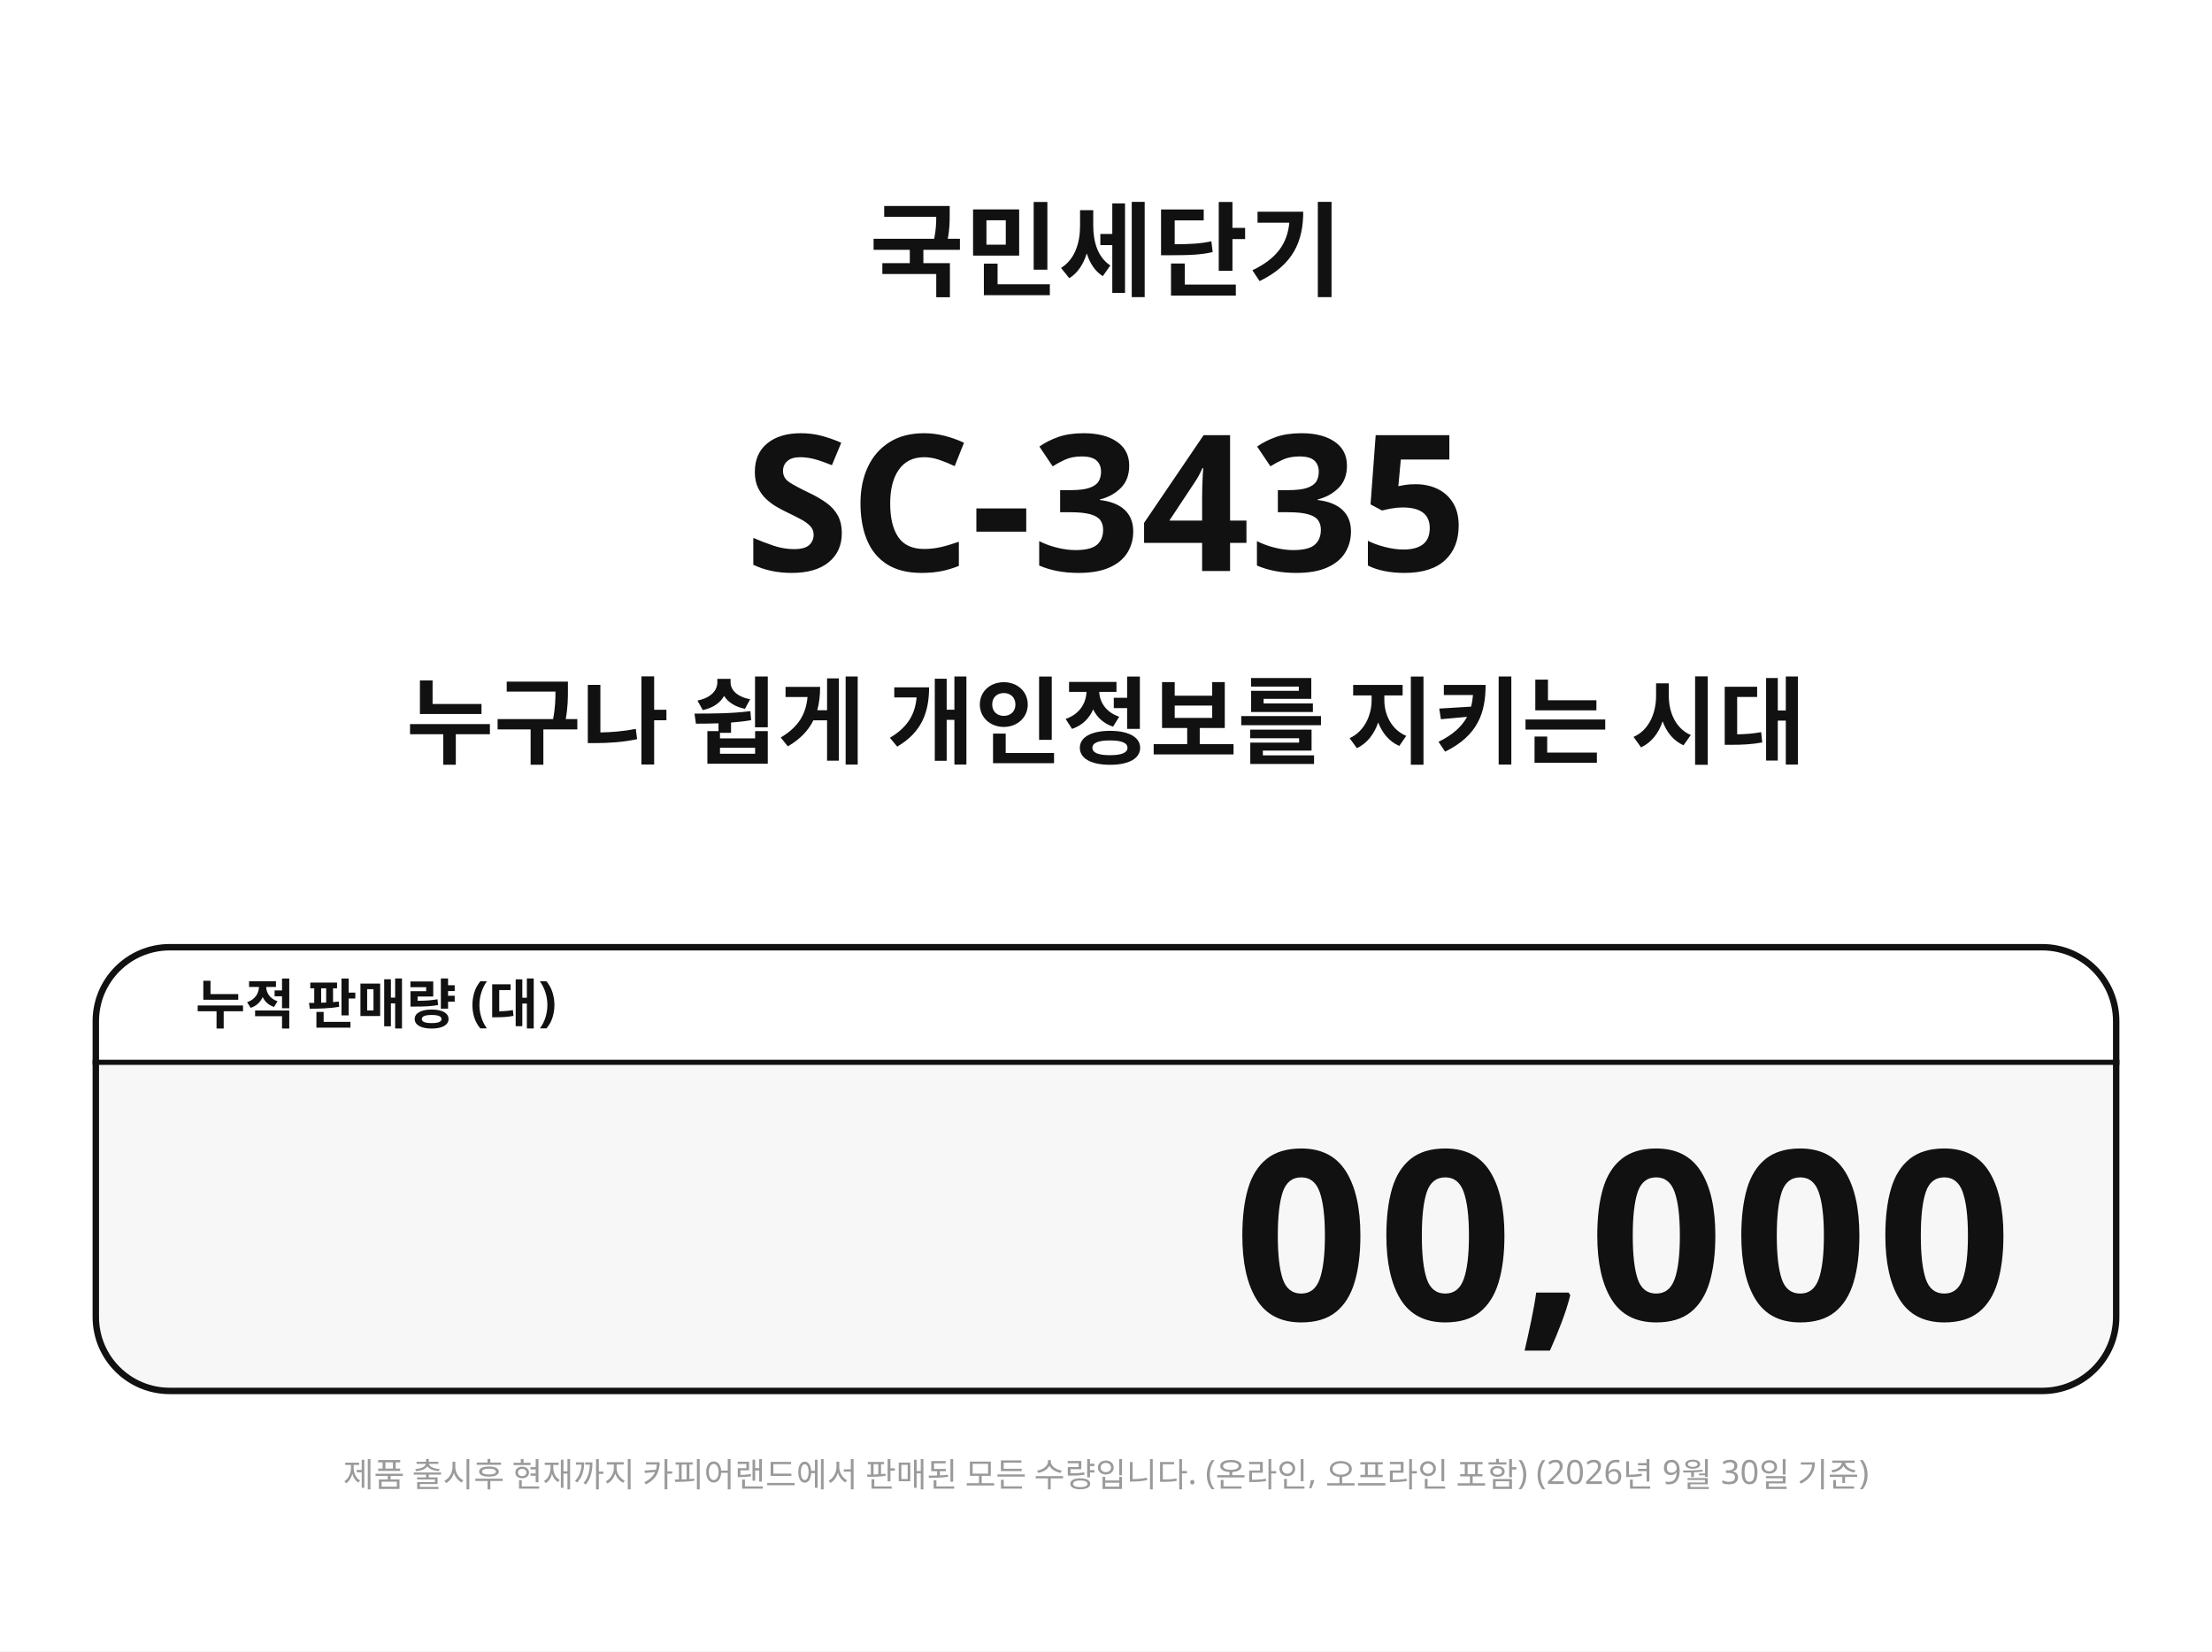
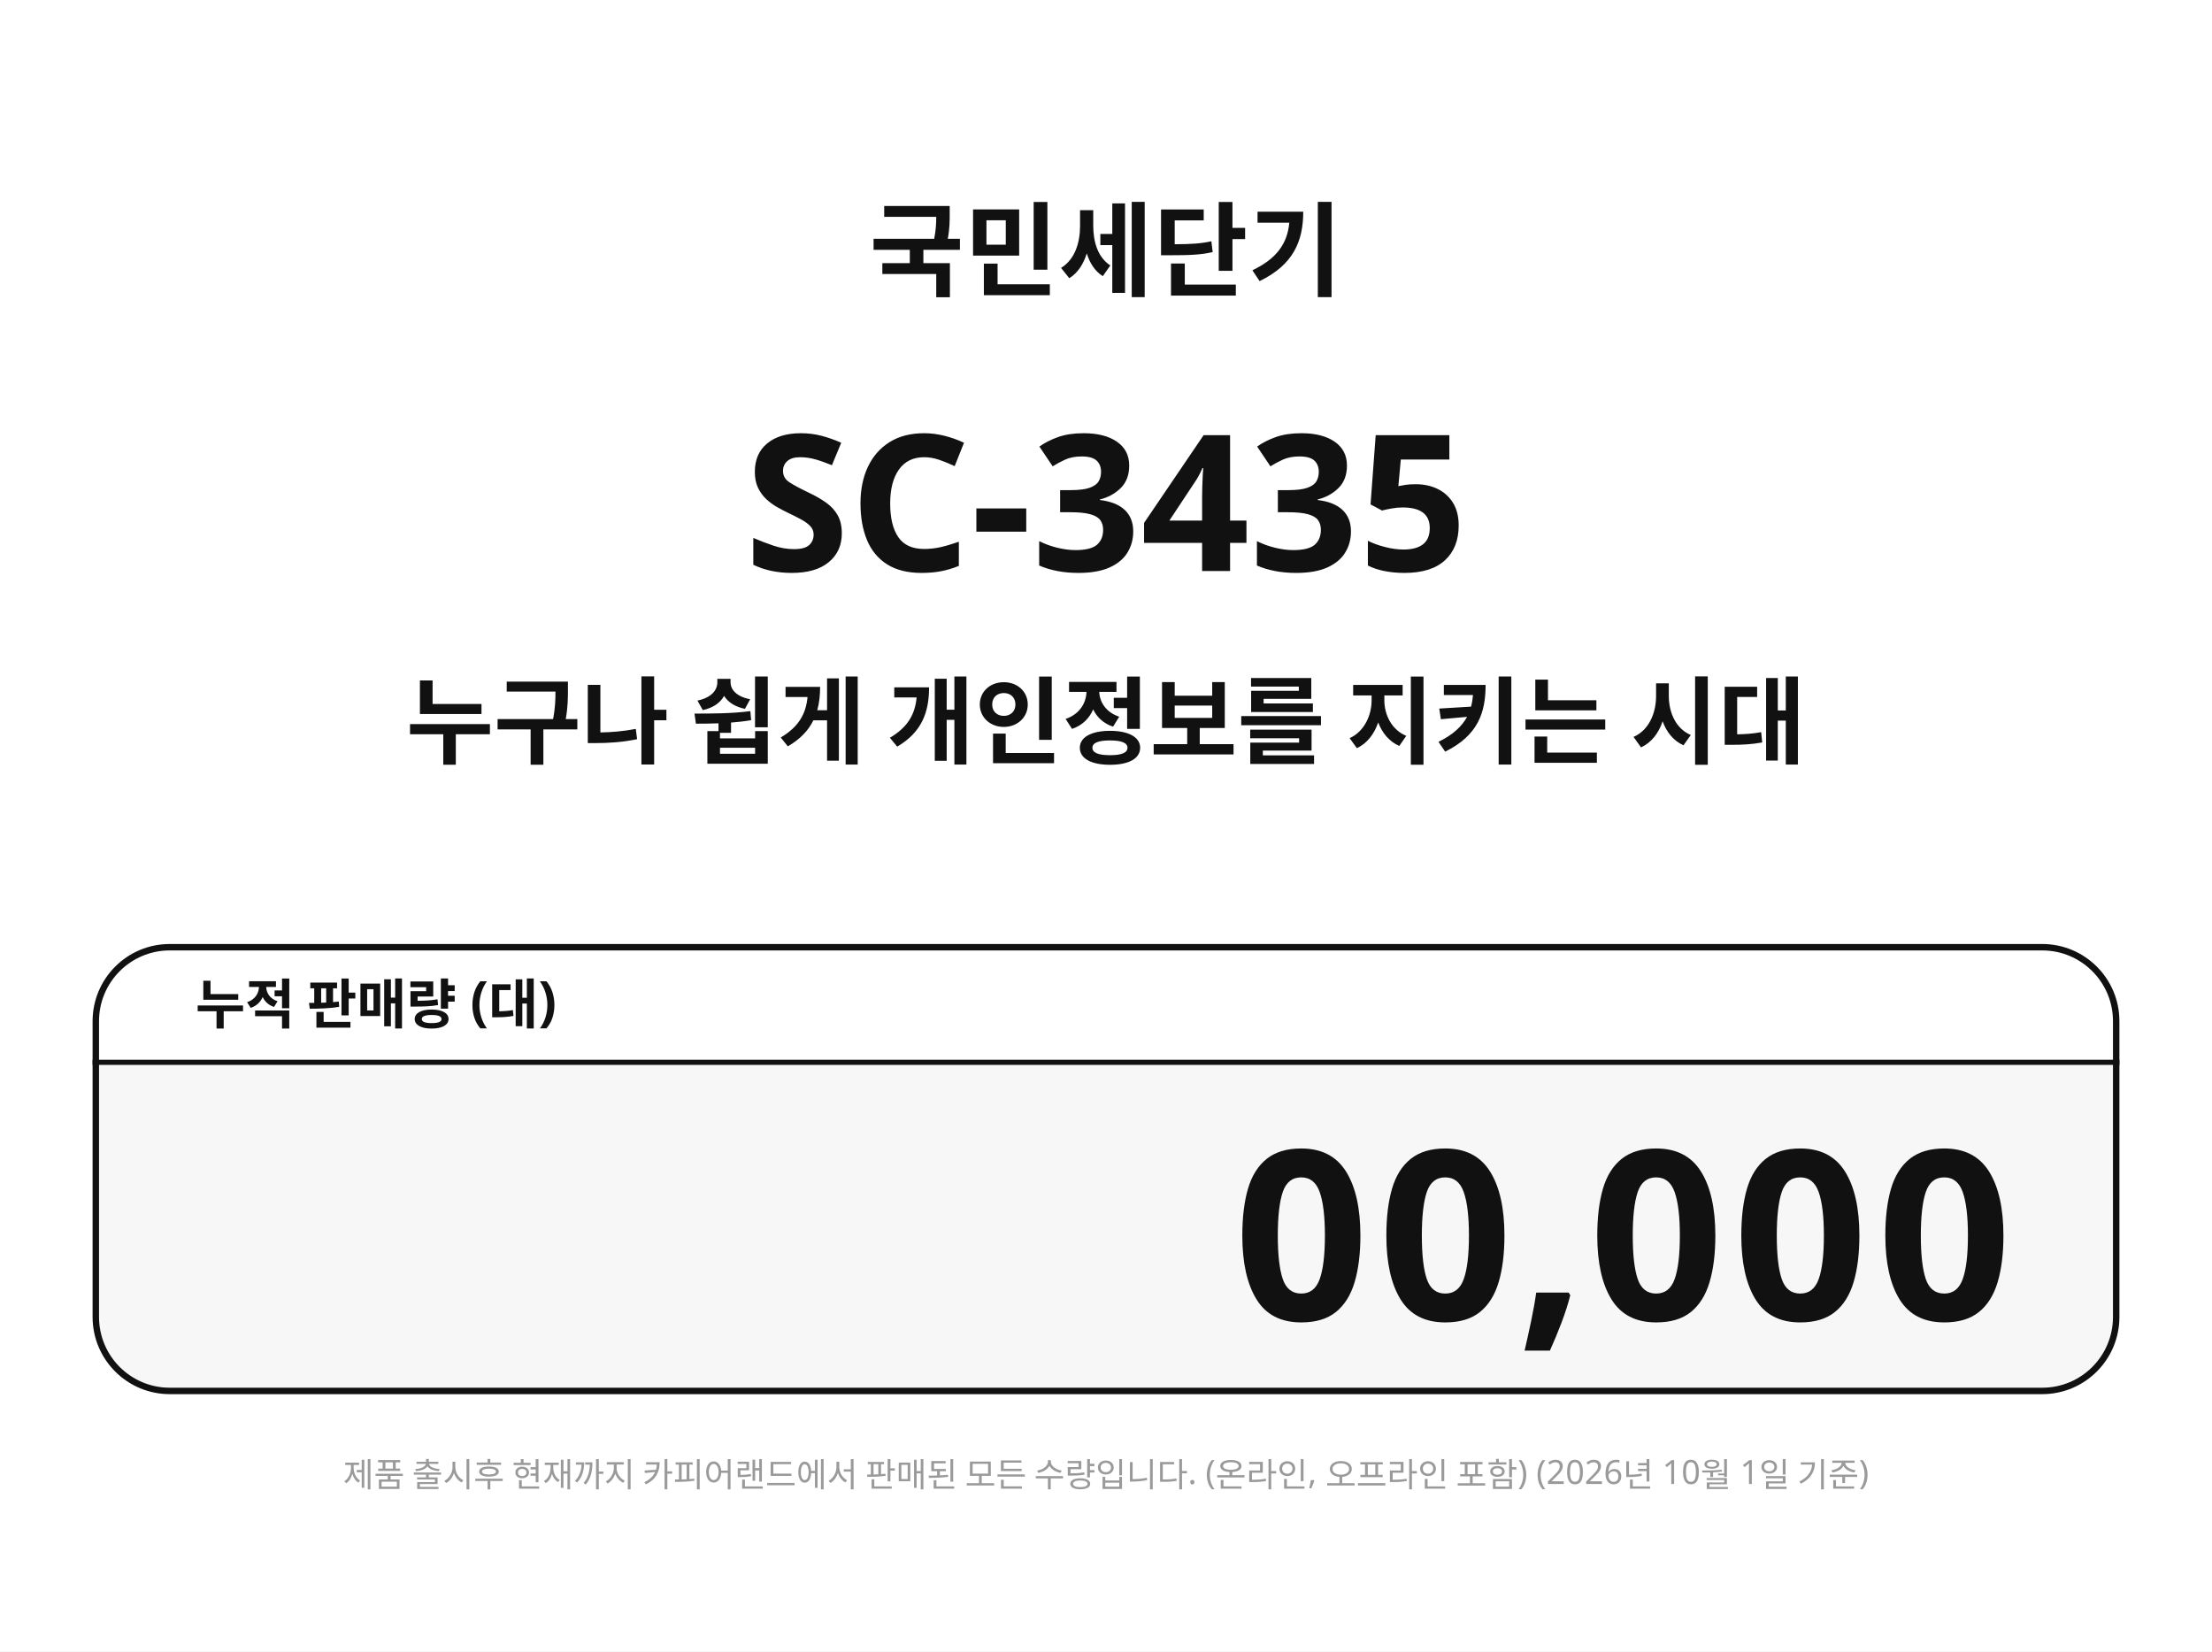
<svg xmlns="http://www.w3.org/2000/svg" width="860" height="642" viewBox="0 0 860 642" role="img">
  <defs>
    <clipPath id="odo-cell">
      <rect x="-32.0" y="-55.0" width="64" height="110" />
    </clipPath>
    <clipPath id="box-clip">
      <rect x="36" y="367" width="788" height="175" rx="30" ry="30" />
    </clipPath>
    <g id="odo">
      <text x="0" y="0" text-anchor="middle" dominant-baseline="central" font-family="'Pretendard','Malgun Gothic','Apple SD Gothic Neo',sans-serif" font-weight="900" font-size="92" fill="#111111">0</text>
      <text x="0" y="110" text-anchor="middle" dominant-baseline="central" font-family="'Pretendard','Malgun Gothic','Apple SD Gothic Neo',sans-serif" font-weight="900" font-size="92" fill="#111111">1</text>
      <text x="0" y="220" text-anchor="middle" dominant-baseline="central" font-family="'Pretendard','Malgun Gothic','Apple SD Gothic Neo',sans-serif" font-weight="900" font-size="92" fill="#111111">2</text>
      <text x="0" y="330" text-anchor="middle" dominant-baseline="central" font-family="'Pretendard','Malgun Gothic','Apple SD Gothic Neo',sans-serif" font-weight="900" font-size="92" fill="#111111">3</text>
      <text x="0" y="440" text-anchor="middle" dominant-baseline="central" font-family="'Pretendard','Malgun Gothic','Apple SD Gothic Neo',sans-serif" font-weight="900" font-size="92" fill="#111111">4</text>
      <text x="0" y="550" text-anchor="middle" dominant-baseline="central" font-family="'Pretendard','Malgun Gothic','Apple SD Gothic Neo',sans-serif" font-weight="900" font-size="92" fill="#111111">5</text>
      <text x="0" y="660" text-anchor="middle" dominant-baseline="central" font-family="'Pretendard','Malgun Gothic','Apple SD Gothic Neo',sans-serif" font-weight="900" font-size="92" fill="#111111">6</text>
      <text x="0" y="770" text-anchor="middle" dominant-baseline="central" font-family="'Pretendard','Malgun Gothic','Apple SD Gothic Neo',sans-serif" font-weight="900" font-size="92" fill="#111111">7</text>
      <text x="0" y="880" text-anchor="middle" dominant-baseline="central" font-family="'Pretendard','Malgun Gothic','Apple SD Gothic Neo',sans-serif" font-weight="900" font-size="92" fill="#111111">8</text>
      <text x="0" y="990" text-anchor="middle" dominant-baseline="central" font-family="'Pretendard','Malgun Gothic','Apple SD Gothic Neo',sans-serif" font-weight="900" font-size="92" fill="#111111">9</text>
      <text x="0" y="1100" text-anchor="middle" dominant-baseline="central" font-family="'Pretendard','Malgun Gothic','Apple SD Gothic Neo',sans-serif" font-weight="900" font-size="92" fill="#111111">0</text>
      <text x="0" y="1210" text-anchor="middle" dominant-baseline="central" font-family="'Pretendard','Malgun Gothic','Apple SD Gothic Neo',sans-serif" font-weight="900" font-size="92" fill="#111111">1</text>
      <text x="0" y="1320" text-anchor="middle" dominant-baseline="central" font-family="'Pretendard','Malgun Gothic','Apple SD Gothic Neo',sans-serif" font-weight="900" font-size="92" fill="#111111">2</text>
      <text x="0" y="1430" text-anchor="middle" dominant-baseline="central" font-family="'Pretendard','Malgun Gothic','Apple SD Gothic Neo',sans-serif" font-weight="900" font-size="92" fill="#111111">3</text>
      <text x="0" y="1540" text-anchor="middle" dominant-baseline="central" font-family="'Pretendard','Malgun Gothic','Apple SD Gothic Neo',sans-serif" font-weight="900" font-size="92" fill="#111111">4</text>
      <text x="0" y="1650" text-anchor="middle" dominant-baseline="central" font-family="'Pretendard','Malgun Gothic','Apple SD Gothic Neo',sans-serif" font-weight="900" font-size="92" fill="#111111">5</text>
      <text x="0" y="1760" text-anchor="middle" dominant-baseline="central" font-family="'Pretendard','Malgun Gothic','Apple SD Gothic Neo',sans-serif" font-weight="900" font-size="92" fill="#111111">6</text>
      <text x="0" y="1870" text-anchor="middle" dominant-baseline="central" font-family="'Pretendard','Malgun Gothic','Apple SD Gothic Neo',sans-serif" font-weight="900" font-size="92" fill="#111111">7</text>
      <text x="0" y="1980" text-anchor="middle" dominant-baseline="central" font-family="'Pretendard','Malgun Gothic','Apple SD Gothic Neo',sans-serif" font-weight="900" font-size="92" fill="#111111">8</text>
      <text x="0" y="2090" text-anchor="middle" dominant-baseline="central" font-family="'Pretendard','Malgun Gothic','Apple SD Gothic Neo',sans-serif" font-weight="900" font-size="92" fill="#111111">9</text>
      <text x="0" y="2200" text-anchor="middle" dominant-baseline="central" font-family="'Pretendard','Malgun Gothic','Apple SD Gothic Neo',sans-serif" font-weight="900" font-size="92" fill="#111111">0</text>
      <text x="0" y="2310" text-anchor="middle" dominant-baseline="central" font-family="'Pretendard','Malgun Gothic','Apple SD Gothic Neo',sans-serif" font-weight="900" font-size="92" fill="#111111">1</text>
      <text x="0" y="2420" text-anchor="middle" dominant-baseline="central" font-family="'Pretendard','Malgun Gothic','Apple SD Gothic Neo',sans-serif" font-weight="900" font-size="92" fill="#111111">2</text>
      <text x="0" y="2530" text-anchor="middle" dominant-baseline="central" font-family="'Pretendard','Malgun Gothic','Apple SD Gothic Neo',sans-serif" font-weight="900" font-size="92" fill="#111111">3</text>
      <text x="0" y="2640" text-anchor="middle" dominant-baseline="central" font-family="'Pretendard','Malgun Gothic','Apple SD Gothic Neo',sans-serif" font-weight="900" font-size="92" fill="#111111">4</text>
      <text x="0" y="2750" text-anchor="middle" dominant-baseline="central" font-family="'Pretendard','Malgun Gothic','Apple SD Gothic Neo',sans-serif" font-weight="900" font-size="92" fill="#111111">5</text>
      <text x="0" y="2860" text-anchor="middle" dominant-baseline="central" font-family="'Pretendard','Malgun Gothic','Apple SD Gothic Neo',sans-serif" font-weight="900" font-size="92" fill="#111111">6</text>
      <text x="0" y="2970" text-anchor="middle" dominant-baseline="central" font-family="'Pretendard','Malgun Gothic','Apple SD Gothic Neo',sans-serif" font-weight="900" font-size="92" fill="#111111">7</text>
      <text x="0" y="3080" text-anchor="middle" dominant-baseline="central" font-family="'Pretendard','Malgun Gothic','Apple SD Gothic Neo',sans-serif" font-weight="900" font-size="92" fill="#111111">8</text>
      <text x="0" y="3190" text-anchor="middle" dominant-baseline="central" font-family="'Pretendard','Malgun Gothic','Apple SD Gothic Neo',sans-serif" font-weight="900" font-size="92" fill="#111111">9</text>
      <text x="0" y="3300" text-anchor="middle" dominant-baseline="central" font-family="'Pretendard','Malgun Gothic','Apple SD Gothic Neo',sans-serif" font-weight="900" font-size="92" fill="#111111">0</text>
      <text x="0" y="3410" text-anchor="middle" dominant-baseline="central" font-family="'Pretendard','Malgun Gothic','Apple SD Gothic Neo',sans-serif" font-weight="900" font-size="92" fill="#111111">1</text>
      <text x="0" y="3520" text-anchor="middle" dominant-baseline="central" font-family="'Pretendard','Malgun Gothic','Apple SD Gothic Neo',sans-serif" font-weight="900" font-size="92" fill="#111111">2</text>
      <text x="0" y="3630" text-anchor="middle" dominant-baseline="central" font-family="'Pretendard','Malgun Gothic','Apple SD Gothic Neo',sans-serif" font-weight="900" font-size="92" fill="#111111">3</text>
      <text x="0" y="3740" text-anchor="middle" dominant-baseline="central" font-family="'Pretendard','Malgun Gothic','Apple SD Gothic Neo',sans-serif" font-weight="900" font-size="92" fill="#111111">4</text>
      <text x="0" y="3850" text-anchor="middle" dominant-baseline="central" font-family="'Pretendard','Malgun Gothic','Apple SD Gothic Neo',sans-serif" font-weight="900" font-size="92" fill="#111111">5</text>
      <text x="0" y="3960" text-anchor="middle" dominant-baseline="central" font-family="'Pretendard','Malgun Gothic','Apple SD Gothic Neo',sans-serif" font-weight="900" font-size="92" fill="#111111">6</text>
      <text x="0" y="4070" text-anchor="middle" dominant-baseline="central" font-family="'Pretendard','Malgun Gothic','Apple SD Gothic Neo',sans-serif" font-weight="900" font-size="92" fill="#111111">7</text>
      <text x="0" y="4180" text-anchor="middle" dominant-baseline="central" font-family="'Pretendard','Malgun Gothic','Apple SD Gothic Neo',sans-serif" font-weight="900" font-size="92" fill="#111111">8</text>
      <text x="0" y="4290" text-anchor="middle" dominant-baseline="central" font-family="'Pretendard','Malgun Gothic','Apple SD Gothic Neo',sans-serif" font-weight="900" font-size="92" fill="#111111">9</text>
      <text x="0" y="4400" text-anchor="middle" dominant-baseline="central" font-family="'Pretendard','Malgun Gothic','Apple SD Gothic Neo',sans-serif" font-weight="900" font-size="92" fill="#111111">0</text>
      <text x="0" y="4510" text-anchor="middle" dominant-baseline="central" font-family="'Pretendard','Malgun Gothic','Apple SD Gothic Neo',sans-serif" font-weight="900" font-size="92" fill="#111111">1</text>
      <text x="0" y="4620" text-anchor="middle" dominant-baseline="central" font-family="'Pretendard','Malgun Gothic','Apple SD Gothic Neo',sans-serif" font-weight="900" font-size="92" fill="#111111">2</text>
      <text x="0" y="4730" text-anchor="middle" dominant-baseline="central" font-family="'Pretendard','Malgun Gothic','Apple SD Gothic Neo',sans-serif" font-weight="900" font-size="92" fill="#111111">3</text>
      <text x="0" y="4840" text-anchor="middle" dominant-baseline="central" font-family="'Pretendard','Malgun Gothic','Apple SD Gothic Neo',sans-serif" font-weight="900" font-size="92" fill="#111111">4</text>
      <text x="0" y="4950" text-anchor="middle" dominant-baseline="central" font-family="'Pretendard','Malgun Gothic','Apple SD Gothic Neo',sans-serif" font-weight="900" font-size="92" fill="#111111">5</text>
      <text x="0" y="5060" text-anchor="middle" dominant-baseline="central" font-family="'Pretendard','Malgun Gothic','Apple SD Gothic Neo',sans-serif" font-weight="900" font-size="92" fill="#111111">6</text>
      <text x="0" y="5170" text-anchor="middle" dominant-baseline="central" font-family="'Pretendard','Malgun Gothic','Apple SD Gothic Neo',sans-serif" font-weight="900" font-size="92" fill="#111111">7</text>
      <text x="0" y="5280" text-anchor="middle" dominant-baseline="central" font-family="'Pretendard','Malgun Gothic','Apple SD Gothic Neo',sans-serif" font-weight="900" font-size="92" fill="#111111">8</text>
      <text x="0" y="5390" text-anchor="middle" dominant-baseline="central" font-family="'Pretendard','Malgun Gothic','Apple SD Gothic Neo',sans-serif" font-weight="900" font-size="92" fill="#111111">9</text>
      <text x="0" y="5500" text-anchor="middle" dominant-baseline="central" font-family="'Pretendard','Malgun Gothic','Apple SD Gothic Neo',sans-serif" font-weight="900" font-size="92" fill="#111111">0</text>
      <text x="0" y="5610" text-anchor="middle" dominant-baseline="central" font-family="'Pretendard','Malgun Gothic','Apple SD Gothic Neo',sans-serif" font-weight="900" font-size="92" fill="#111111">1</text>
      <text x="0" y="5720" text-anchor="middle" dominant-baseline="central" font-family="'Pretendard','Malgun Gothic','Apple SD Gothic Neo',sans-serif" font-weight="900" font-size="92" fill="#111111">2</text>
      <text x="0" y="5830" text-anchor="middle" dominant-baseline="central" font-family="'Pretendard','Malgun Gothic','Apple SD Gothic Neo',sans-serif" font-weight="900" font-size="92" fill="#111111">3</text>
      <text x="0" y="5940" text-anchor="middle" dominant-baseline="central" font-family="'Pretendard','Malgun Gothic','Apple SD Gothic Neo',sans-serif" font-weight="900" font-size="92" fill="#111111">4</text>
      <text x="0" y="6050" text-anchor="middle" dominant-baseline="central" font-family="'Pretendard','Malgun Gothic','Apple SD Gothic Neo',sans-serif" font-weight="900" font-size="92" fill="#111111">5</text>
      <text x="0" y="6160" text-anchor="middle" dominant-baseline="central" font-family="'Pretendard','Malgun Gothic','Apple SD Gothic Neo',sans-serif" font-weight="900" font-size="92" fill="#111111">6</text>
      <text x="0" y="6270" text-anchor="middle" dominant-baseline="central" font-family="'Pretendard','Malgun Gothic','Apple SD Gothic Neo',sans-serif" font-weight="900" font-size="92" fill="#111111">7</text>
      <text x="0" y="6380" text-anchor="middle" dominant-baseline="central" font-family="'Pretendard','Malgun Gothic','Apple SD Gothic Neo',sans-serif" font-weight="900" font-size="92" fill="#111111">8</text>
      <text x="0" y="6490" text-anchor="middle" dominant-baseline="central" font-family="'Pretendard','Malgun Gothic','Apple SD Gothic Neo',sans-serif" font-weight="900" font-size="92" fill="#111111">9</text>
      <text x="0" y="6600" text-anchor="middle" dominant-baseline="central" font-family="'Pretendard','Malgun Gothic','Apple SD Gothic Neo',sans-serif" font-weight="900" font-size="92" fill="#111111">0</text>
      <text x="0" y="6710" text-anchor="middle" dominant-baseline="central" font-family="'Pretendard','Malgun Gothic','Apple SD Gothic Neo',sans-serif" font-weight="900" font-size="92" fill="#111111">1</text>
      <text x="0" y="6820" text-anchor="middle" dominant-baseline="central" font-family="'Pretendard','Malgun Gothic','Apple SD Gothic Neo',sans-serif" font-weight="900" font-size="92" fill="#111111">2</text>
      <text x="0" y="6930" text-anchor="middle" dominant-baseline="central" font-family="'Pretendard','Malgun Gothic','Apple SD Gothic Neo',sans-serif" font-weight="900" font-size="92" fill="#111111">3</text>
      <text x="0" y="7040" text-anchor="middle" dominant-baseline="central" font-family="'Pretendard','Malgun Gothic','Apple SD Gothic Neo',sans-serif" font-weight="900" font-size="92" fill="#111111">4</text>
      <text x="0" y="7150" text-anchor="middle" dominant-baseline="central" font-family="'Pretendard','Malgun Gothic','Apple SD Gothic Neo',sans-serif" font-weight="900" font-size="92" fill="#111111">5</text>
      <text x="0" y="7260" text-anchor="middle" dominant-baseline="central" font-family="'Pretendard','Malgun Gothic','Apple SD Gothic Neo',sans-serif" font-weight="900" font-size="92" fill="#111111">6</text>
      <text x="0" y="7370" text-anchor="middle" dominant-baseline="central" font-family="'Pretendard','Malgun Gothic','Apple SD Gothic Neo',sans-serif" font-weight="900" font-size="92" fill="#111111">7</text>
      <text x="0" y="7480" text-anchor="middle" dominant-baseline="central" font-family="'Pretendard','Malgun Gothic','Apple SD Gothic Neo',sans-serif" font-weight="900" font-size="92" fill="#111111">8</text>
      <text x="0" y="7590" text-anchor="middle" dominant-baseline="central" font-family="'Pretendard','Malgun Gothic','Apple SD Gothic Neo',sans-serif" font-weight="900" font-size="92" fill="#111111">9</text>
    </g>
  </defs>
  <rect x="0" y="0" width="860" height="642" fill="#ffffff" />
  <text x="430.0" y="112" text-anchor="middle" font-family="'Pretendard','Malgun Gothic','Apple SD Gothic Neo',sans-serif" font-weight="800" font-size="40" fill="#111111">국민세단기</text>
  <text x="430.0" y="222" text-anchor="middle" font-family="'Pretendard','Malgun Gothic','Apple SD Gothic Neo',sans-serif" font-weight="800" font-size="74" fill="#111111">SC-3435</text>
  <text x="430.0" y="294" text-anchor="middle" font-family="'Pretendard','Malgun Gothic','Apple SD Gothic Neo',sans-serif" font-weight="700" font-size="37" fill="#111111">누구나 쉽게 개인정보를 지키는 시대</text>
  <g clip-path="url(#box-clip)">
    <rect x="36" y="367" width="788" height="175" fill="#F7F7F7" />
    <rect x="36" y="367" width="788" height="46" fill="#ffffff" />
    <line x1="36" y1="413" x2="824" y2="413" stroke="#111111" stroke-width="2" />
  </g>
  <rect x="37.25" y="368.25" width="785.5" height="172.5" rx="28.75" ry="28.75" fill="none" stroke="#111111" stroke-width="2.5" />
  <text x="76" y="398" font-family="'Pretendard','Malgun Gothic','Apple SD Gothic Neo',sans-serif" font-weight="700" font-size="21" fill="#111111">누적 판매량 (대)</text>
  <g transform="translate(506.00,477.50) scale(1)">
    <g clip-path="url(#odo-cell)">
      <use href="#odo">
        <animateTransform attributeName="transform" type="translate" calcMode="spline" keyTimes="0;0.186;1" keySplines="0.12 0.9 0.2 1;0 0 1 1" values="0 0;0 -2310;0 -2310" dur="6.4s" repeatCount="indefinite" />
      </use>
    </g>
  </g>
  <g transform="translate(562.00,477.50) scale(1)">
    <g clip-path="url(#odo-cell)">
      <use href="#odo">
        <animateTransform attributeName="transform" type="translate" calcMode="spline" keyTimes="0;0.223;1" keySplines="0.12 0.9 0.2 1;0 0 1 1" values="0 0;0 -3850;0 -3850" dur="6.4s" repeatCount="indefinite" />
      </use>
    </g>
  </g>
  <text x="603.00" y="477.50" text-anchor="middle" dominant-baseline="central" font-family="'Pretendard','Malgun Gothic','Apple SD Gothic Neo',sans-serif" font-weight="900" font-size="92.00" fill="#111111">,</text>
  <g transform="translate(644.00,477.50) scale(1)">
    <g clip-path="url(#odo-cell)">
      <use href="#odo">
        <animateTransform attributeName="transform" type="translate" calcMode="spline" keyTimes="0;0.260;1" keySplines="0.12 0.9 0.2 1;0 0 1 1" values="0 0;0 -4730;0 -4730" dur="6.4s" repeatCount="indefinite" />
      </use>
    </g>
  </g>
  <g transform="translate(700.00,477.50) scale(1)">
    <g clip-path="url(#odo-cell)">
      <use href="#odo">
-         <animateTransform attributeName="transform" type="translate" calcMode="spline" keyTimes="0;0.297;1" keySplines="0.12 0.9 0.2 1;0 0 1 1" values="0 0;0 -6050;0 -6050" dur="6.4s" repeatCount="indefinite" />
+         <animateTransform attributeName="transform" type="translate" calcMode="spline" keyTimes="0;0.297;1" keySplines="0.12 0.9 0.2 1;0 0 1 1" values="0 0;0 -6160;0 -6160" dur="6.4s" repeatCount="indefinite" />
      </use>
    </g>
  </g>
  <g transform="translate(756.00,477.50) scale(1)">
    <g clip-path="url(#odo-cell)">
      <use href="#odo">
-         <animateTransform attributeName="transform" type="translate" calcMode="spline" keyTimes="0;0.335;1" keySplines="0.12 0.9 0.2 1;0 0 1 1" values="0 0;0 -7370;0 -7370" dur="6.4s" repeatCount="indefinite" />
+         <animateTransform attributeName="transform" type="translate" calcMode="spline" keyTimes="0;0.335;1" keySplines="0.12 0.9 0.2 1;0 0 1 1" values="0 0;0 -6600;0 -6600" dur="6.4s" repeatCount="indefinite" />
      </use>
    </g>
  </g>
-   <text x="430.0" y="578" text-anchor="middle" font-family="'Pretendard','Malgun Gothic','Apple SD Gothic Neo',sans-serif" font-weight="400" font-size="13" fill="#9A9A9A">제품 출시후 현재까지 카피어랜드에서 판매된 모든 수량입니다. (온라인, 오프라인 포함) (2026년 9월 30일 기준)</text>
+   <text x="430.0" y="578" text-anchor="middle" font-family="'Pretendard','Malgun Gothic','Apple SD Gothic Neo',sans-serif" font-weight="400" font-size="13" fill="#9A9A9A">제품 출시후 현재까지 카피어랜드에서 판매된 모든 수량입니다. (온라인, 오프라인 포함) (2026년 10월 1일 기준)</text>
</svg>
